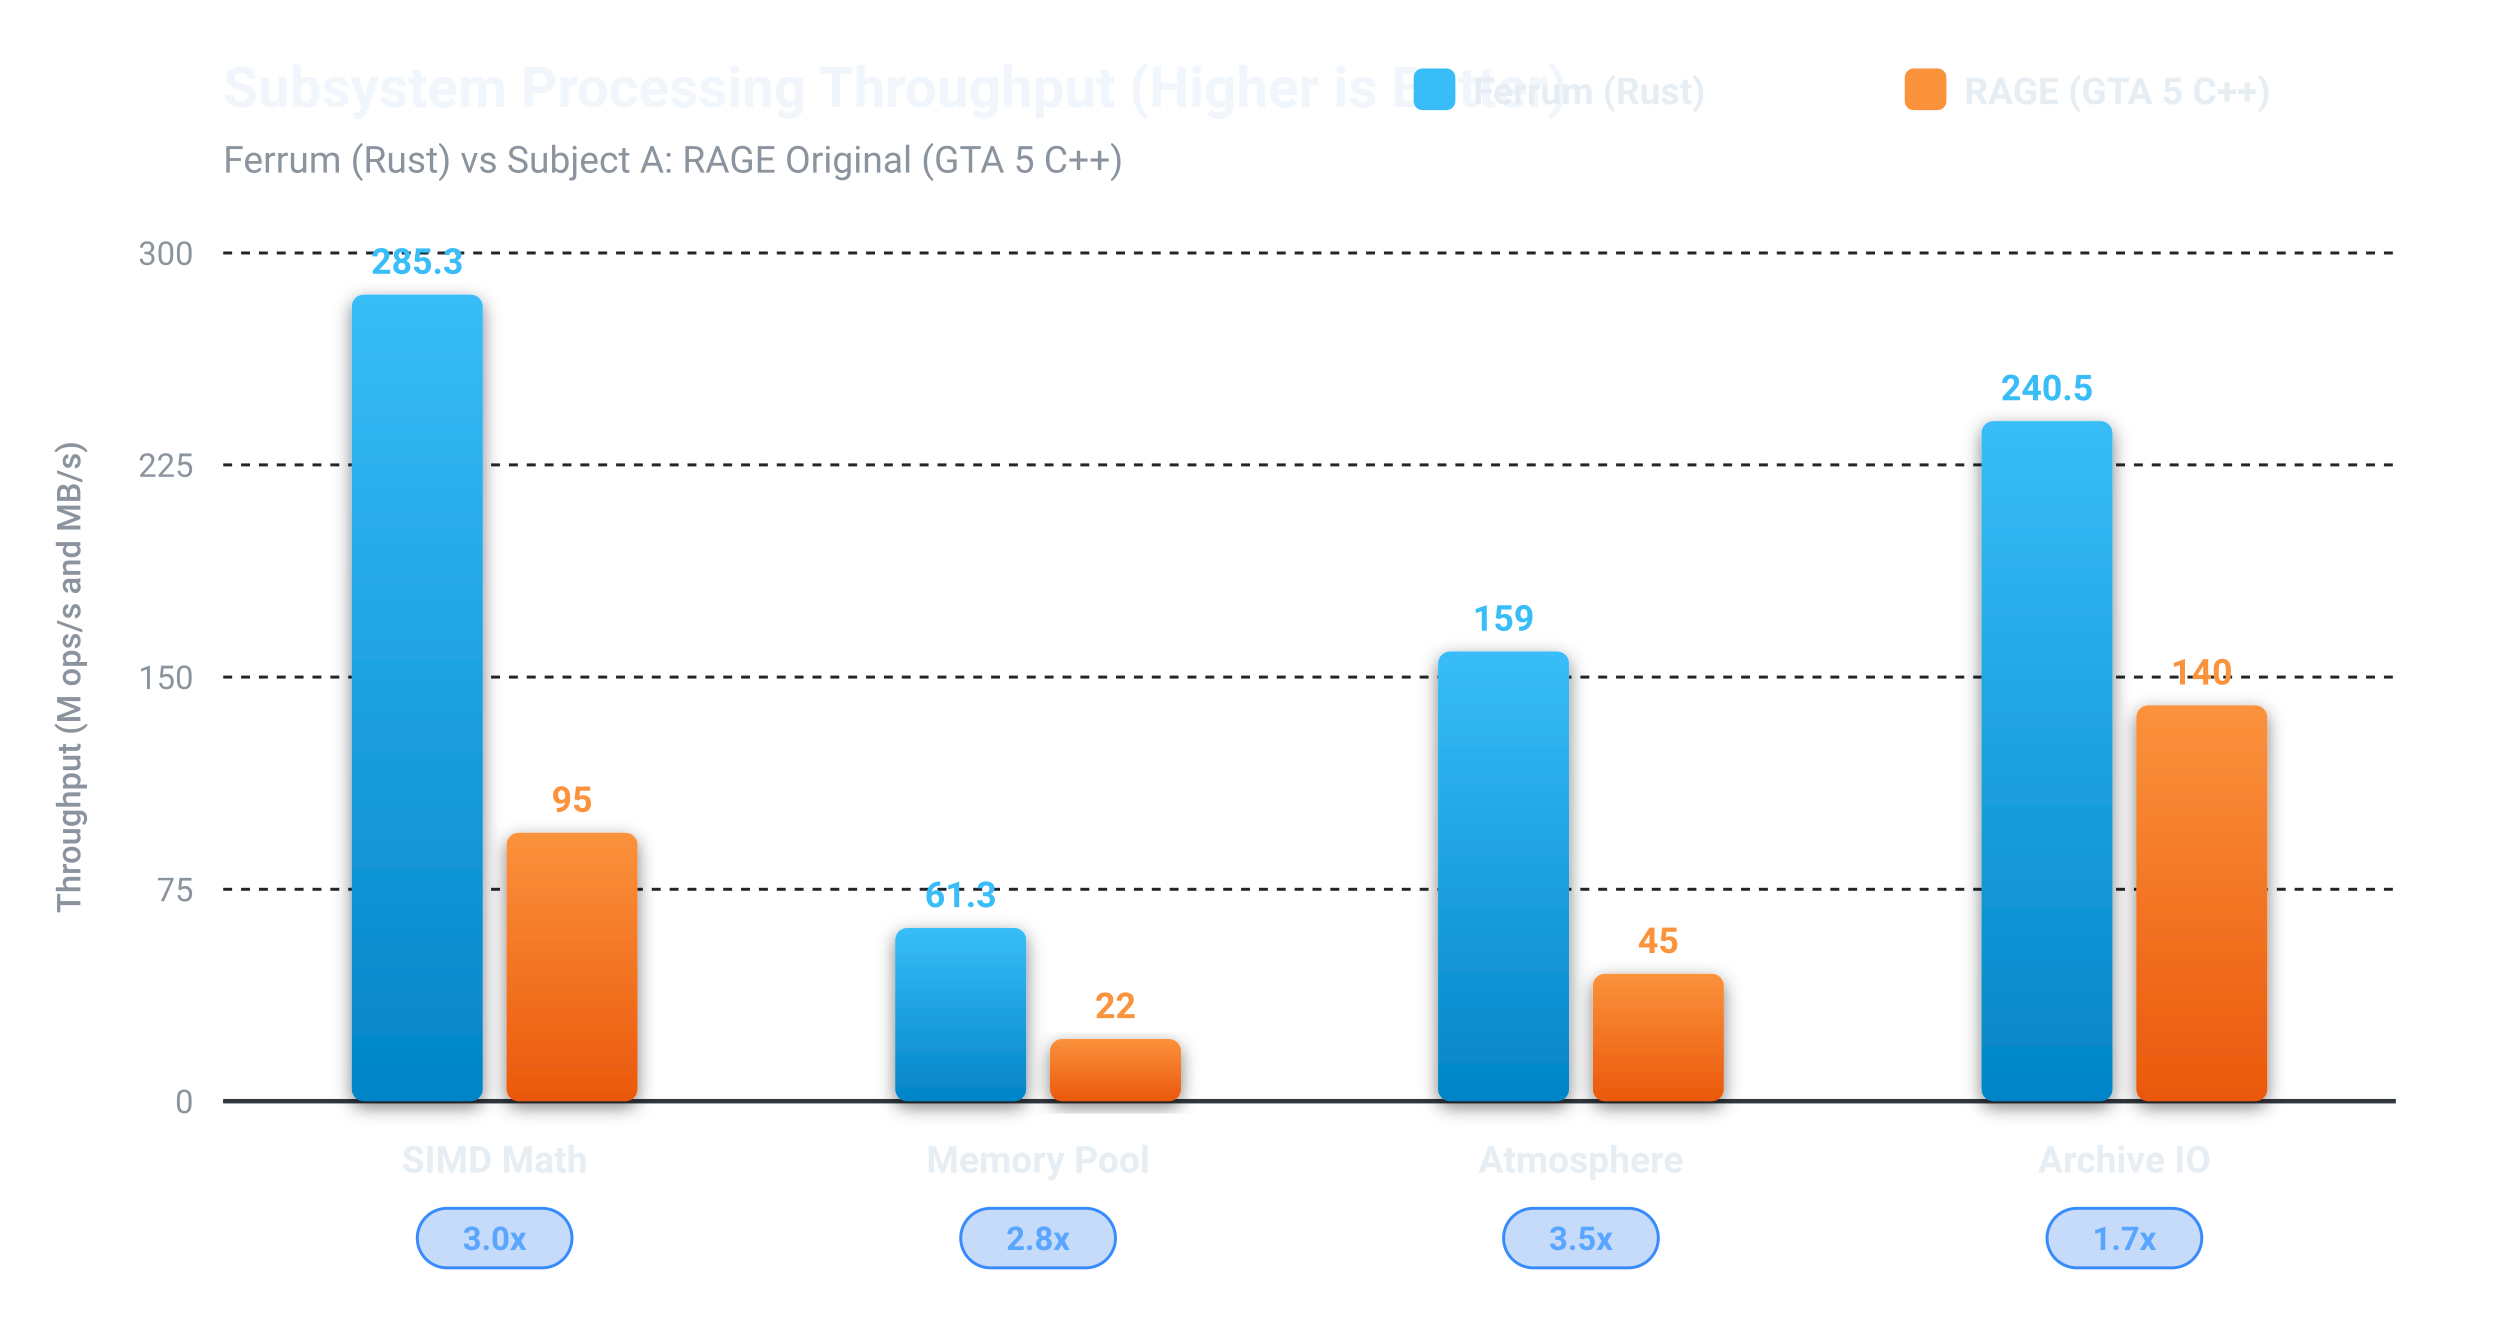
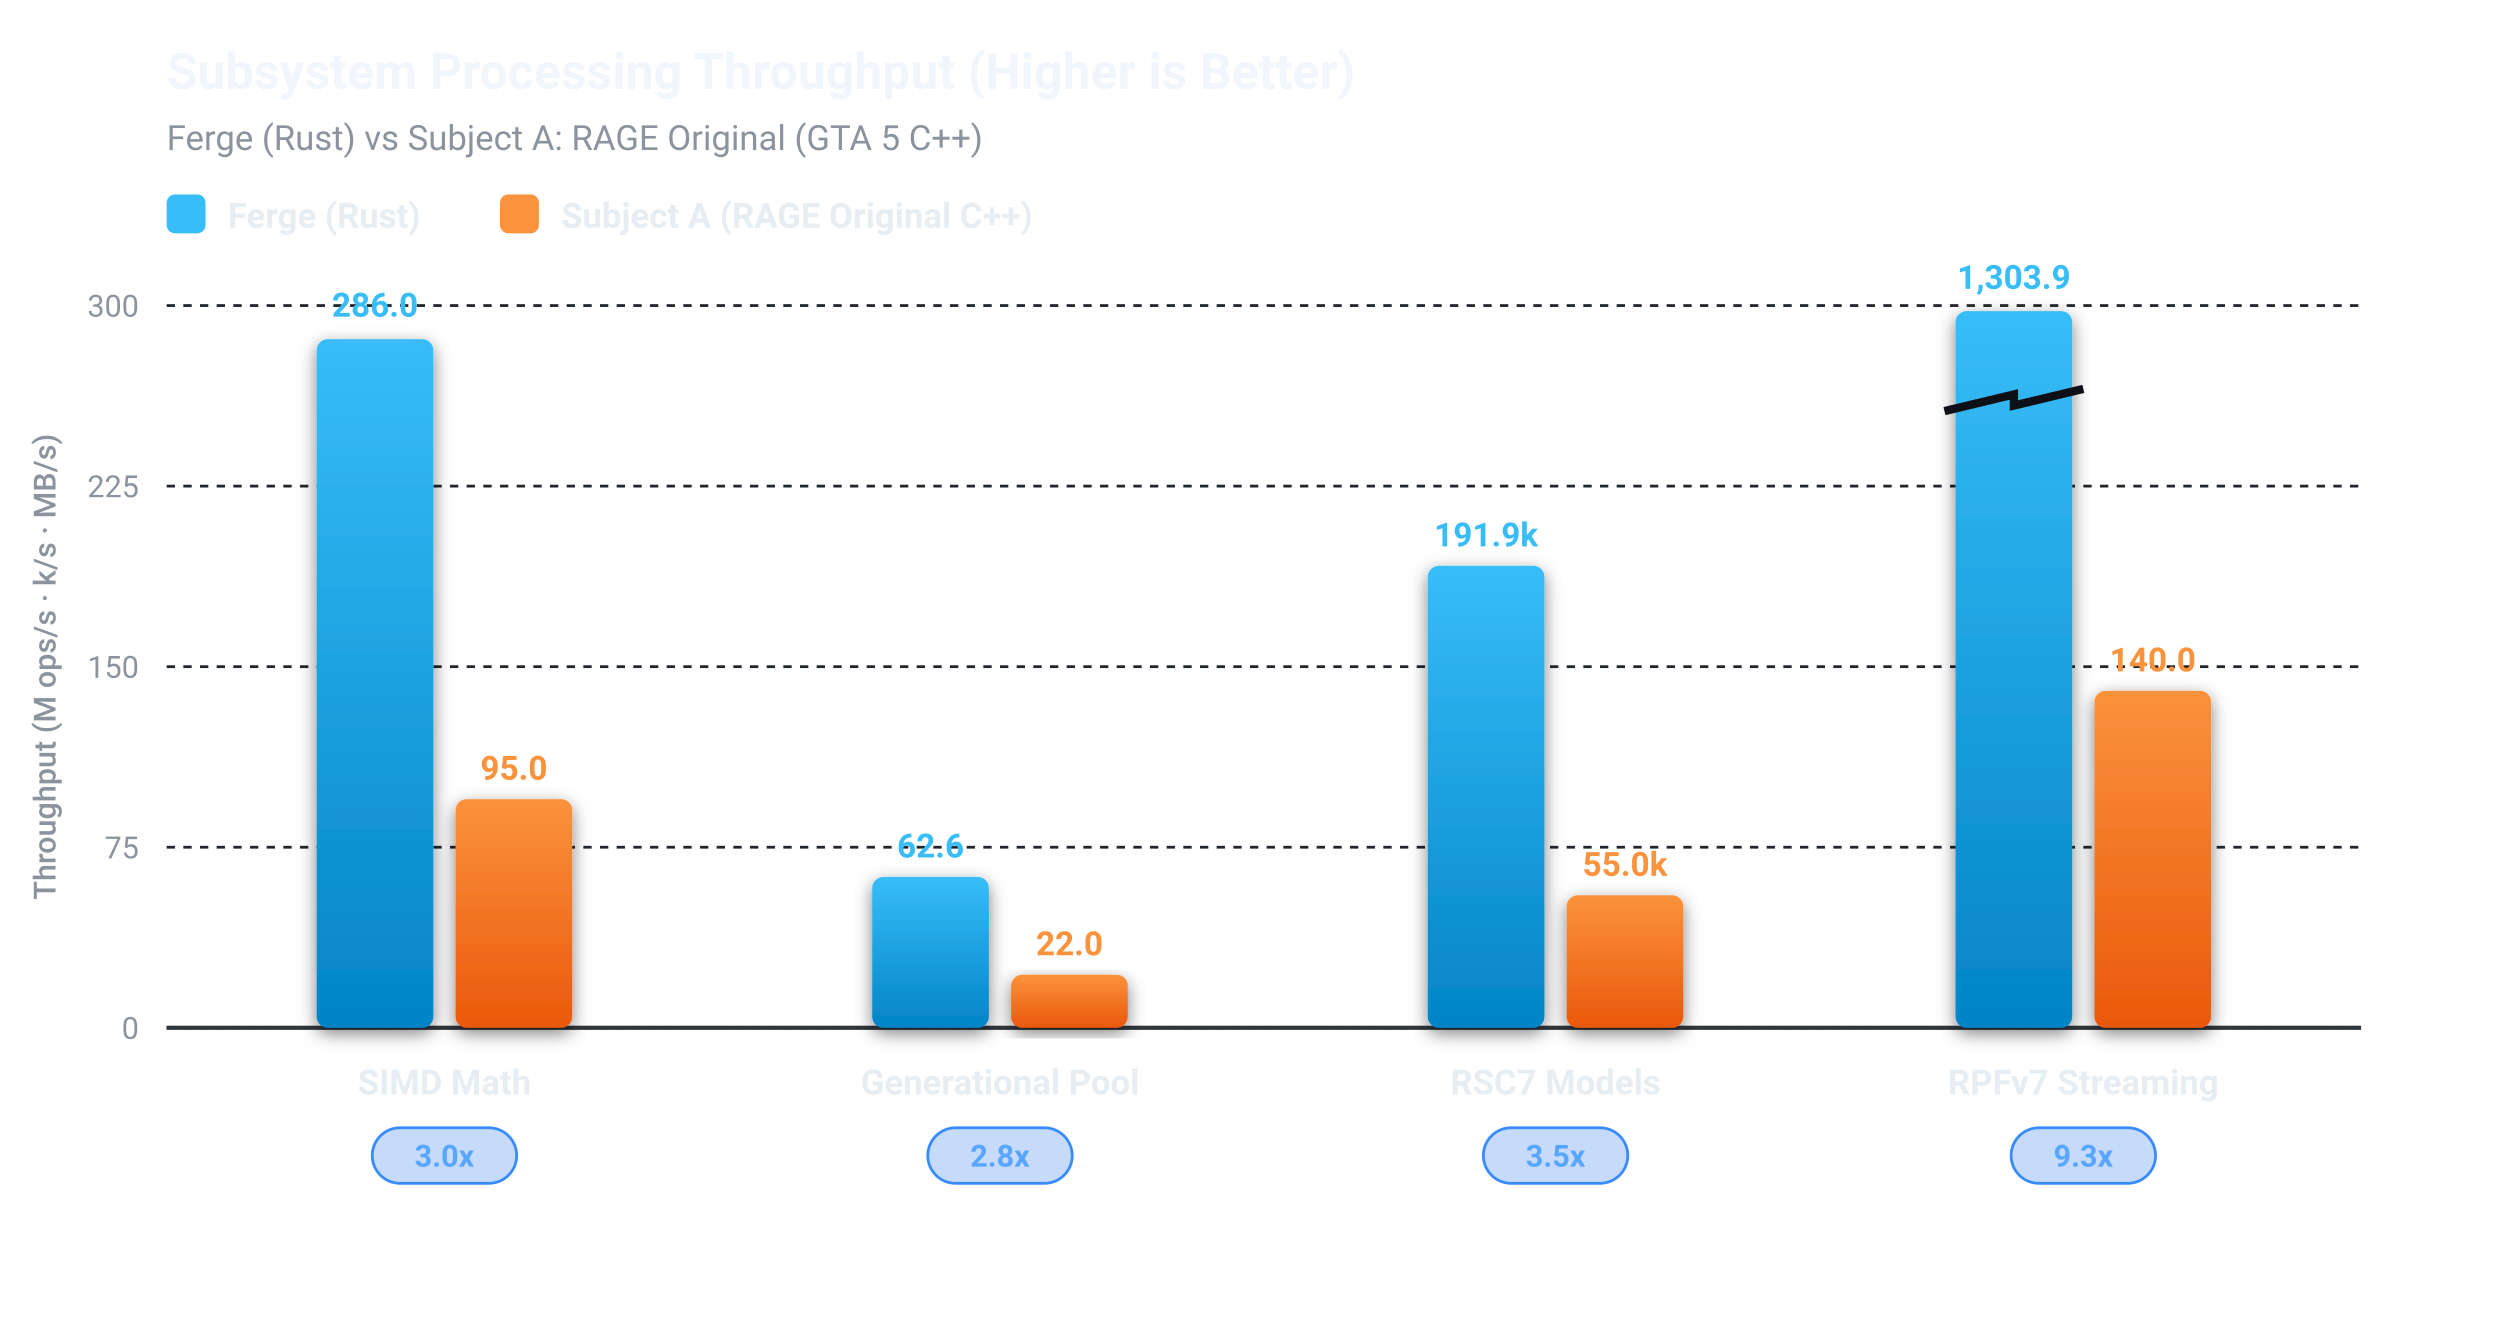
- <svg xmlns="http://www.w3.org/2000/svg" viewBox="0 0 840 450" width="100%" height="100%" style="background:#0d1117; font-family:-apple-system,BlinkMacSystemFont,'Segoe UI',Roboto,Helvetica,Arial,sans-serif; border-radius:12px; border:1px solid #30363d;">
+ <svg xmlns="http://www.w3.org/2000/svg" viewBox="0 0 900 480" width="100%" height="100%" style="background:#0d1117; font-family:-apple-system,BlinkMacSystemFont,'Segoe UI',Roboto,Helvetica,Arial,sans-serif; border-radius:12px; border:1px solid #30363d;">
  <defs>
    <linearGradient id="blueGrad" x1="0" y1="0" x2="0" y2="1">
      <stop offset="0%" stop-color="#38bdf8" />
      <stop offset="100%" stop-color="#0284c7" />
    </linearGradient>
    <linearGradient id="orangeGrad" x1="0" y1="0" x2="0" y2="1">
      <stop offset="0%" stop-color="#fb923c" />
      <stop offset="100%" stop-color="#ea580c" />
    </linearGradient>
    <filter id="glow" x="-20%" y="-20%" width="140%" height="140%">
      <feDropShadow dx="0" dy="2" stdDeviation="3" flood-color="#000000" flood-opacity="0.5" />
    </filter>
  </defs>
-   <text x="75" y="36" fill="#f0f6fc" font-size="19" font-weight="700">Subsystem Processing Throughput (Higher is Better)</text>
-   <text x="75" y="58" fill="#8b949e" font-size="12.5">Ferrum (Rust) vs Subject A: RAGE Original (GTA 5 C++)</text>
-   <rect x="475" y="23" width="14" height="14" rx="3" fill="#38bdf8" />
-   <text x="495" y="35" fill="#e6edf3" font-size="12.5" font-weight="600">Ferrum (Rust)</text>
-   <rect x="640" y="23" width="14" height="14" rx="3" fill="#fb923c" />
-   <text x="660" y="35" fill="#e6edf3" font-size="12.5" font-weight="600">RAGE (GTA 5 C++)</text>
-   <line x1="75" y1="370.0" x2="805" y2="370.0" stroke="#21262d" stroke-width="1" stroke-dasharray="3,3" />
-   <text x="65" y="374.0" fill="#8b949e" font-size="11" text-anchor="end">0</text>
-   <line x1="75" y1="298.8" x2="805" y2="298.8" stroke="#21262d" stroke-width="1" stroke-dasharray="3,3" />
-   <text x="65" y="302.8" fill="#8b949e" font-size="11" text-anchor="end">75</text>
-   <line x1="75" y1="227.5" x2="805" y2="227.5" stroke="#21262d" stroke-width="1" stroke-dasharray="3,3" />
-   <text x="65" y="231.5" fill="#8b949e" font-size="11" text-anchor="end">150</text>
-   <line x1="75" y1="156.2" x2="805" y2="156.2" stroke="#21262d" stroke-width="1" stroke-dasharray="3,3" />
-   <text x="65" y="160.2" fill="#8b949e" font-size="11" text-anchor="end">225</text>
-   <line x1="75" y1="85.0" x2="805" y2="85.0" stroke="#21262d" stroke-width="1" stroke-dasharray="3,3" />
-   <text x="65" y="89.0" fill="#8b949e" font-size="11" text-anchor="end">300</text>
-   <text x="27" y="227.5" fill="#8b949e" font-size="11" font-weight="500" text-anchor="middle" transform="rotate(-90,27,227.5)">Throughput (M ops/s and MB/s)</text>
-   <line x1="75" y1="370" x2="805" y2="370" stroke="#30363d" stroke-width="1.5" />
-   <rect x="118.2" y="99.0" width="44.0" height="271.0" rx="4" fill="url(#blueGrad)" filter="url(#glow)" />
-   <text x="140.2" y="92.0" fill="#38bdf8" font-size="12" font-weight="700" text-anchor="middle">285.3</text>
-   <rect x="170.2" y="279.8" width="44.0" height="90.2" rx="4" fill="url(#orangeGrad)" filter="url(#glow)" />
-   <text x="192.2" y="272.8" fill="#fb923c" font-size="12" font-weight="700" text-anchor="middle">95</text>
-   <text x="166.2" y="394" fill="#e6edf3" font-size="12.5" font-weight="600" text-anchor="middle">SIMD Math</text>
-   <rect x="140.2" y="406" width="52" height="20" rx="10" fill="#1f6feb" fill-opacity="0.25" stroke="#388bfd" stroke-width="1" />
-   <text x="166.2" y="420" fill="#58a6ff" font-size="11" font-weight="700" text-anchor="middle">3.0x</text>
-   <rect x="300.8" y="311.8" width="44.0" height="58.2" rx="4" fill="url(#blueGrad)" filter="url(#glow)" />
-   <text x="322.8" y="304.8" fill="#38bdf8" font-size="12" font-weight="700" text-anchor="middle">61.3</text>
-   <rect x="352.8" y="349.1" width="44.0" height="20.9" rx="4" fill="url(#orangeGrad)" filter="url(#glow)" />
-   <text x="374.8" y="342.1" fill="#fb923c" font-size="12" font-weight="700" text-anchor="middle">22</text>
-   <text x="348.8" y="394" fill="#e6edf3" font-size="12.5" font-weight="600" text-anchor="middle">Memory Pool</text>
-   <rect x="322.8" y="406" width="52" height="20" rx="10" fill="#1f6feb" fill-opacity="0.25" stroke="#388bfd" stroke-width="1" />
-   <text x="348.8" y="420" fill="#58a6ff" font-size="11" font-weight="700" text-anchor="middle">2.8x</text>
-   <rect x="483.2" y="218.9" width="44.0" height="151.1" rx="4" fill="url(#blueGrad)" filter="url(#glow)" />
-   <text x="505.2" y="211.9" fill="#38bdf8" font-size="12" font-weight="700" text-anchor="middle">159</text>
-   <rect x="535.2" y="327.2" width="44.0" height="42.8" rx="4" fill="url(#orangeGrad)" filter="url(#glow)" />
-   <text x="557.2" y="320.2" fill="#fb923c" font-size="12" font-weight="700" text-anchor="middle">45</text>
-   <text x="531.2" y="394" fill="#e6edf3" font-size="12.5" font-weight="600" text-anchor="middle">Atmosphere</text>
-   <rect x="505.2" y="406" width="52" height="20" rx="10" fill="#1f6feb" fill-opacity="0.25" stroke="#388bfd" stroke-width="1" />
-   <text x="531.2" y="420" fill="#58a6ff" font-size="11" font-weight="700" text-anchor="middle">3.5x</text>
-   <rect x="665.8" y="141.5" width="44.0" height="228.5" rx="4" fill="url(#blueGrad)" filter="url(#glow)" />
-   <text x="687.8" y="134.5" fill="#38bdf8" font-size="12" font-weight="700" text-anchor="middle">240.5</text>
-   <rect x="717.8" y="237.0" width="44.0" height="133.0" rx="4" fill="url(#orangeGrad)" filter="url(#glow)" />
-   <text x="739.8" y="230.0" fill="#fb923c" font-size="12" font-weight="700" text-anchor="middle">140</text>
-   <text x="713.8" y="394" fill="#e6edf3" font-size="12.5" font-weight="600" text-anchor="middle">Archive IO</text>
-   <rect x="687.8" y="406" width="52" height="20" rx="10" fill="#1f6feb" fill-opacity="0.25" stroke="#388bfd" stroke-width="1" />
-   <text x="713.8" y="420" fill="#58a6ff" font-size="11" font-weight="700" text-anchor="middle">1.7x</text>
+   <text x="60" y="32" fill="#f0f6fc" font-size="18" font-weight="700">Subsystem Processing Throughput (Higher is Better)</text>
+   <text x="60" y="54" fill="#8b949e" font-size="12.5">Ferge (Rust) vs Subject A: RAGE Original (GTA 5 C++)</text>
+   <rect x="60" y="70" width="14" height="14" rx="3" fill="#38bdf8" />
+   <text x="82" y="82" fill="#e6edf3" font-size="12.5" font-weight="600">Ferge (Rust)</text>
+   <rect x="180" y="70" width="14" height="14" rx="3" fill="#fb923c" />
+   <text x="202" y="82" fill="#e6edf3" font-size="12.5" font-weight="600">Subject A (RAGE Original C++)</text>
+   <line x1="60" y1="370.0" x2="850" y2="370.0" stroke="#21262d" stroke-width="1" stroke-dasharray="3,3" />
+   <text x="50" y="374.0" fill="#8b949e" font-size="11" text-anchor="end">0</text>
+   <line x1="60" y1="305.0" x2="850" y2="305.0" stroke="#21262d" stroke-width="1" stroke-dasharray="3,3" />
+   <text x="50" y="309.0" fill="#8b949e" font-size="11" text-anchor="end">75</text>
+   <line x1="60" y1="240.0" x2="850" y2="240.0" stroke="#21262d" stroke-width="1" stroke-dasharray="3,3" />
+   <text x="50" y="244.0" fill="#8b949e" font-size="11" text-anchor="end">150</text>
+   <line x1="60" y1="175.0" x2="850" y2="175.0" stroke="#21262d" stroke-width="1" stroke-dasharray="3,3" />
+   <text x="50" y="179.0" fill="#8b949e" font-size="11" text-anchor="end">225</text>
+   <line x1="60" y1="110.0" x2="850" y2="110.0" stroke="#21262d" stroke-width="1" stroke-dasharray="3,3" />
+   <text x="50" y="114.0" fill="#8b949e" font-size="11" text-anchor="end">300</text>
+   <text x="20" y="240.0" fill="#8b949e" font-size="11" font-weight="500" text-anchor="middle" transform="rotate(-90,20,240.0)">Throughput (M ops/s · k/s · MB/s)</text>
+   <line x1="60" y1="370" x2="850" y2="370" stroke="#30363d" stroke-width="1.5" />
+   <rect x="114" y="122.1" width="42" height="247.9" rx="4" fill="url(#blueGrad)" filter="url(#glow)" />
+   <text x="135" y="114.0" fill="#38bdf8" font-size="12" font-weight="700" text-anchor="middle">286.0</text>
+   <rect x="164" y="287.7" width="42" height="82.3" rx="4" fill="url(#orangeGrad)" filter="url(#glow)" />
+   <text x="185" y="280.7" fill="#fb923c" font-size="12" font-weight="700" text-anchor="middle">95.0</text>
+   <text x="160" y="394" fill="#e6edf3" font-size="12.5" font-weight="600" text-anchor="middle">SIMD Math</text>
+   <rect x="134" y="406" width="52" height="20" rx="10" fill="#1f6feb" fill-opacity="0.25" stroke="#388bfd" stroke-width="1" />
+   <text x="160" y="420" fill="#58a6ff" font-size="11" font-weight="700" text-anchor="middle">3.0x</text>
+   <rect x="314" y="315.7" width="42" height="54.3" rx="4" fill="url(#blueGrad)" filter="url(#glow)" />
+   <text x="335" y="308.7" fill="#38bdf8" font-size="12" font-weight="700" text-anchor="middle">62.6</text>
+   <rect x="364" y="350.9" width="42" height="19.1" rx="4" fill="url(#orangeGrad)" filter="url(#glow)" />
+   <text x="385" y="343.9" fill="#fb923c" font-size="12" font-weight="700" text-anchor="middle">22.0</text>
+   <text x="360" y="394" fill="#e6edf3" font-size="12.5" font-weight="600" text-anchor="middle">Generational Pool</text>
+   <rect x="334" y="406" width="52" height="20" rx="10" fill="#1f6feb" fill-opacity="0.25" stroke="#388bfd" stroke-width="1" />
+   <text x="360" y="420" fill="#58a6ff" font-size="11" font-weight="700" text-anchor="middle">2.8x</text>
+   <rect x="514" y="203.7" width="42" height="166.3" rx="4" fill="url(#blueGrad)" filter="url(#glow)" />
+   <text x="535" y="196.7" fill="#38bdf8" font-size="12" font-weight="700" text-anchor="middle">191.9k</text>
+   <rect x="564" y="322.3" width="42" height="47.7" rx="4" fill="url(#orangeGrad)" filter="url(#glow)" />
+   <text x="585" y="315.3" fill="#fb923c" font-size="12" font-weight="700" text-anchor="middle">55.0k</text>
+   <text x="560" y="394" fill="#e6edf3" font-size="12.5" font-weight="600" text-anchor="middle">RSC7 Models</text>
+   <rect x="534" y="406" width="52" height="20" rx="10" fill="#1f6feb" fill-opacity="0.25" stroke="#388bfd" stroke-width="1" />
+   <text x="560" y="420" fill="#58a6ff" font-size="11" font-weight="700" text-anchor="middle">3.5x</text>
+   <rect x="704" y="112.0" width="42" height="258.0" rx="4" fill="url(#blueGrad)" filter="url(#glow)" />
+   <path d="M 700 148 L 725 142 L 725 146 L 750 140" stroke="#0d1117" stroke-width="3" fill="none" />
+   <text x="725" y="104.0" fill="#38bdf8" font-size="12" font-weight="700" text-anchor="middle">1,303.9</text>
+   <rect x="754" y="248.7" width="42" height="121.3" rx="4" fill="url(#orangeGrad)" filter="url(#glow)" />
+   <text x="775" y="241.7" fill="#fb923c" font-size="12" font-weight="700" text-anchor="middle">140.0</text>
+   <text x="750" y="394" fill="#e6edf3" font-size="12.5" font-weight="600" text-anchor="middle">RPFv7 Streaming</text>
+   <rect x="724" y="406" width="52" height="20" rx="10" fill="#1f6feb" fill-opacity="0.25" stroke="#388bfd" stroke-width="1" />
+   <text x="750" y="420" fill="#58a6ff" font-size="11" font-weight="700" text-anchor="middle">9.3x</text>
</svg>
